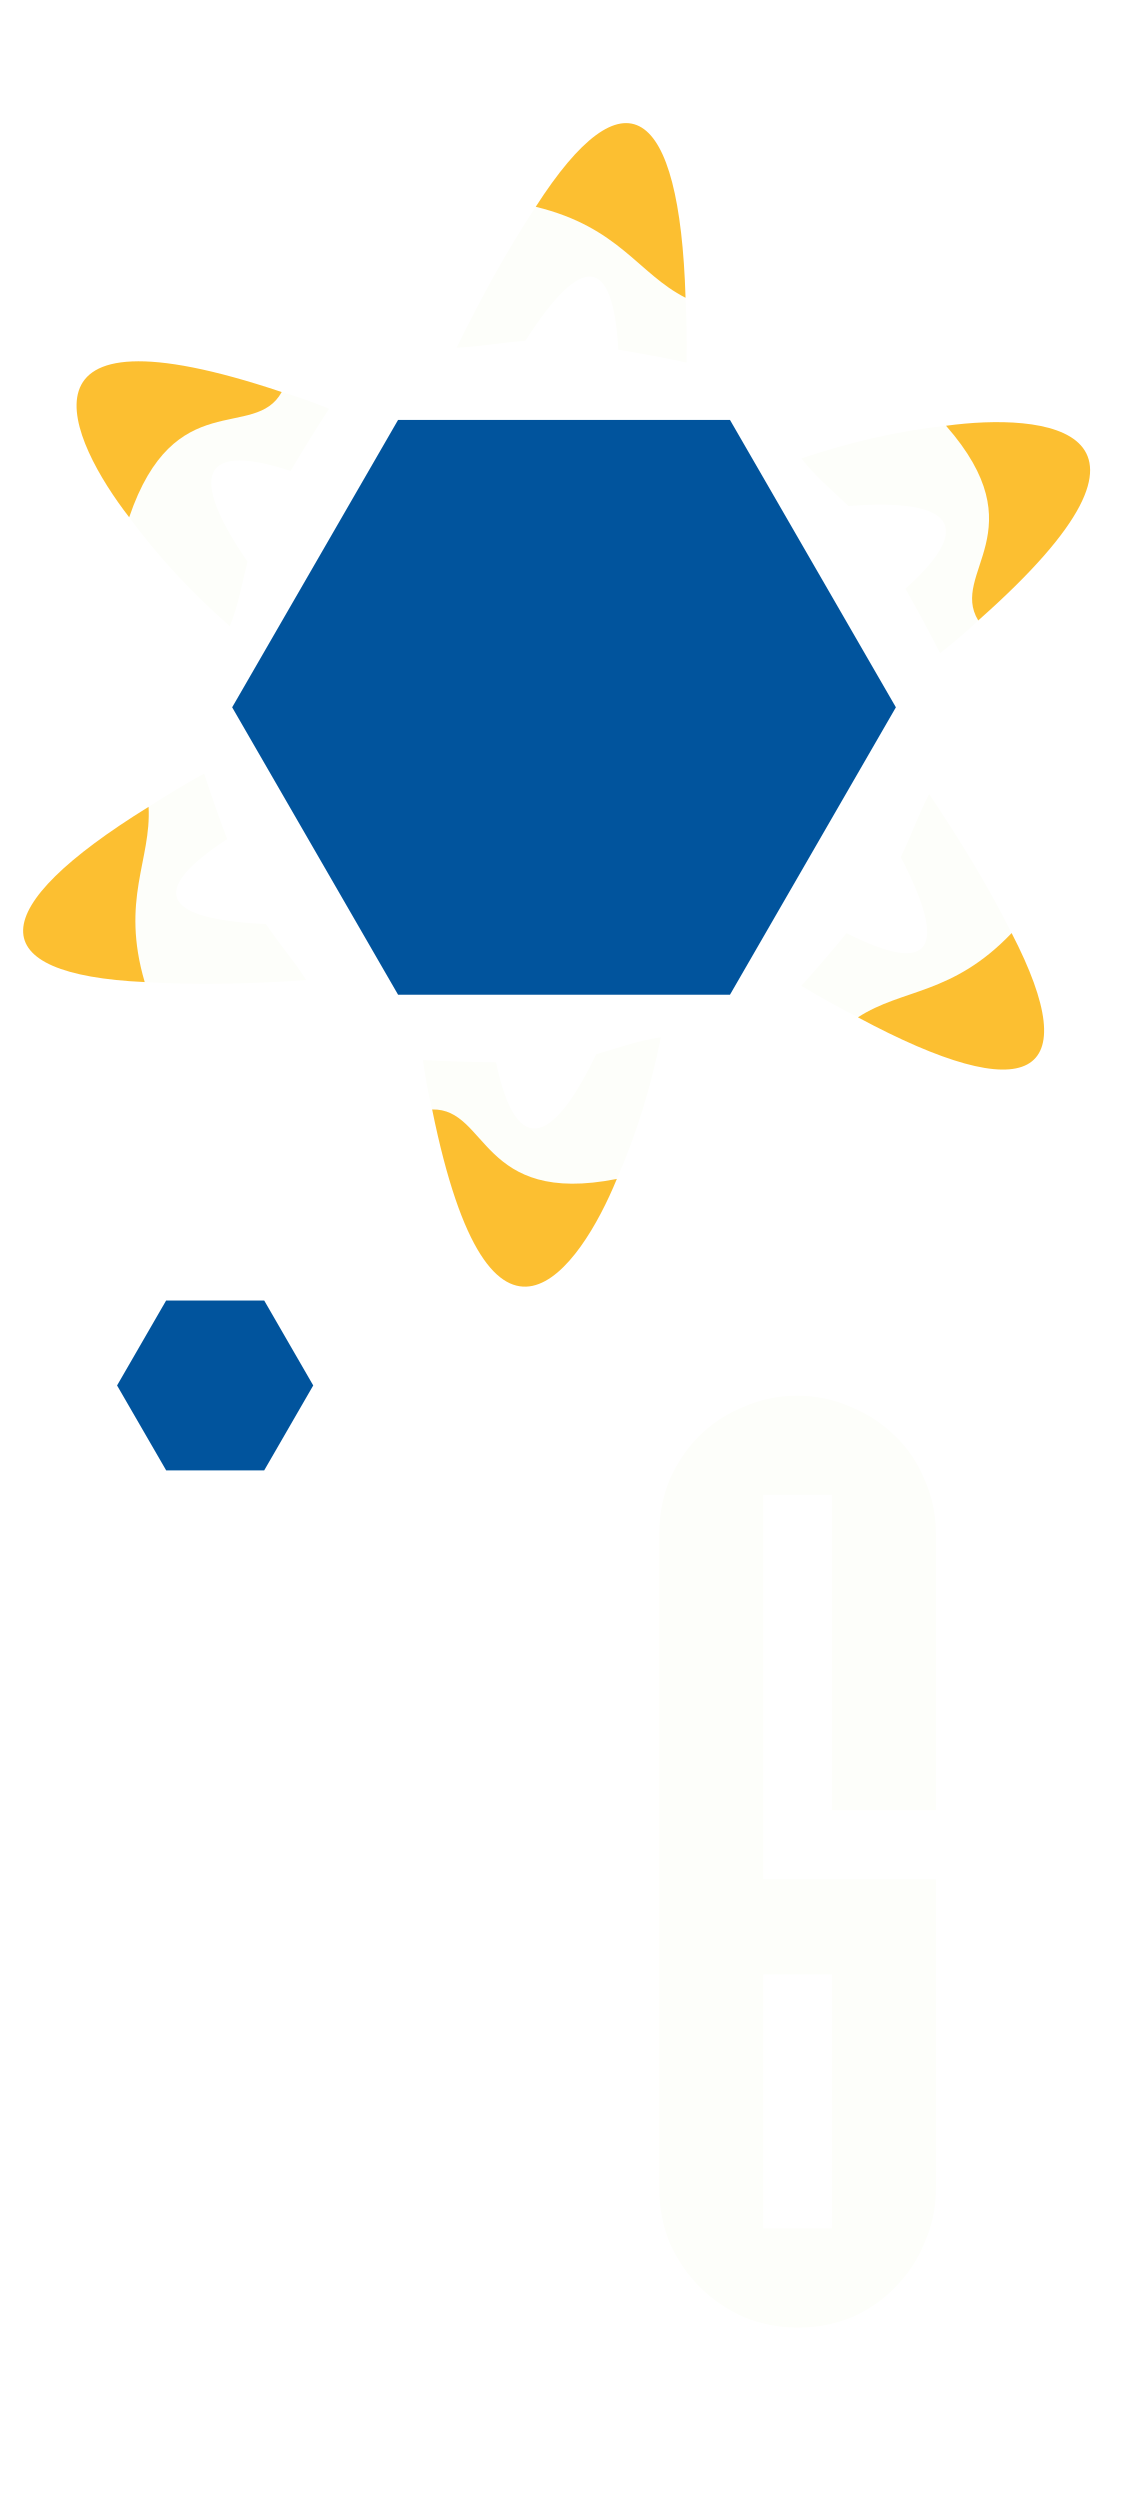
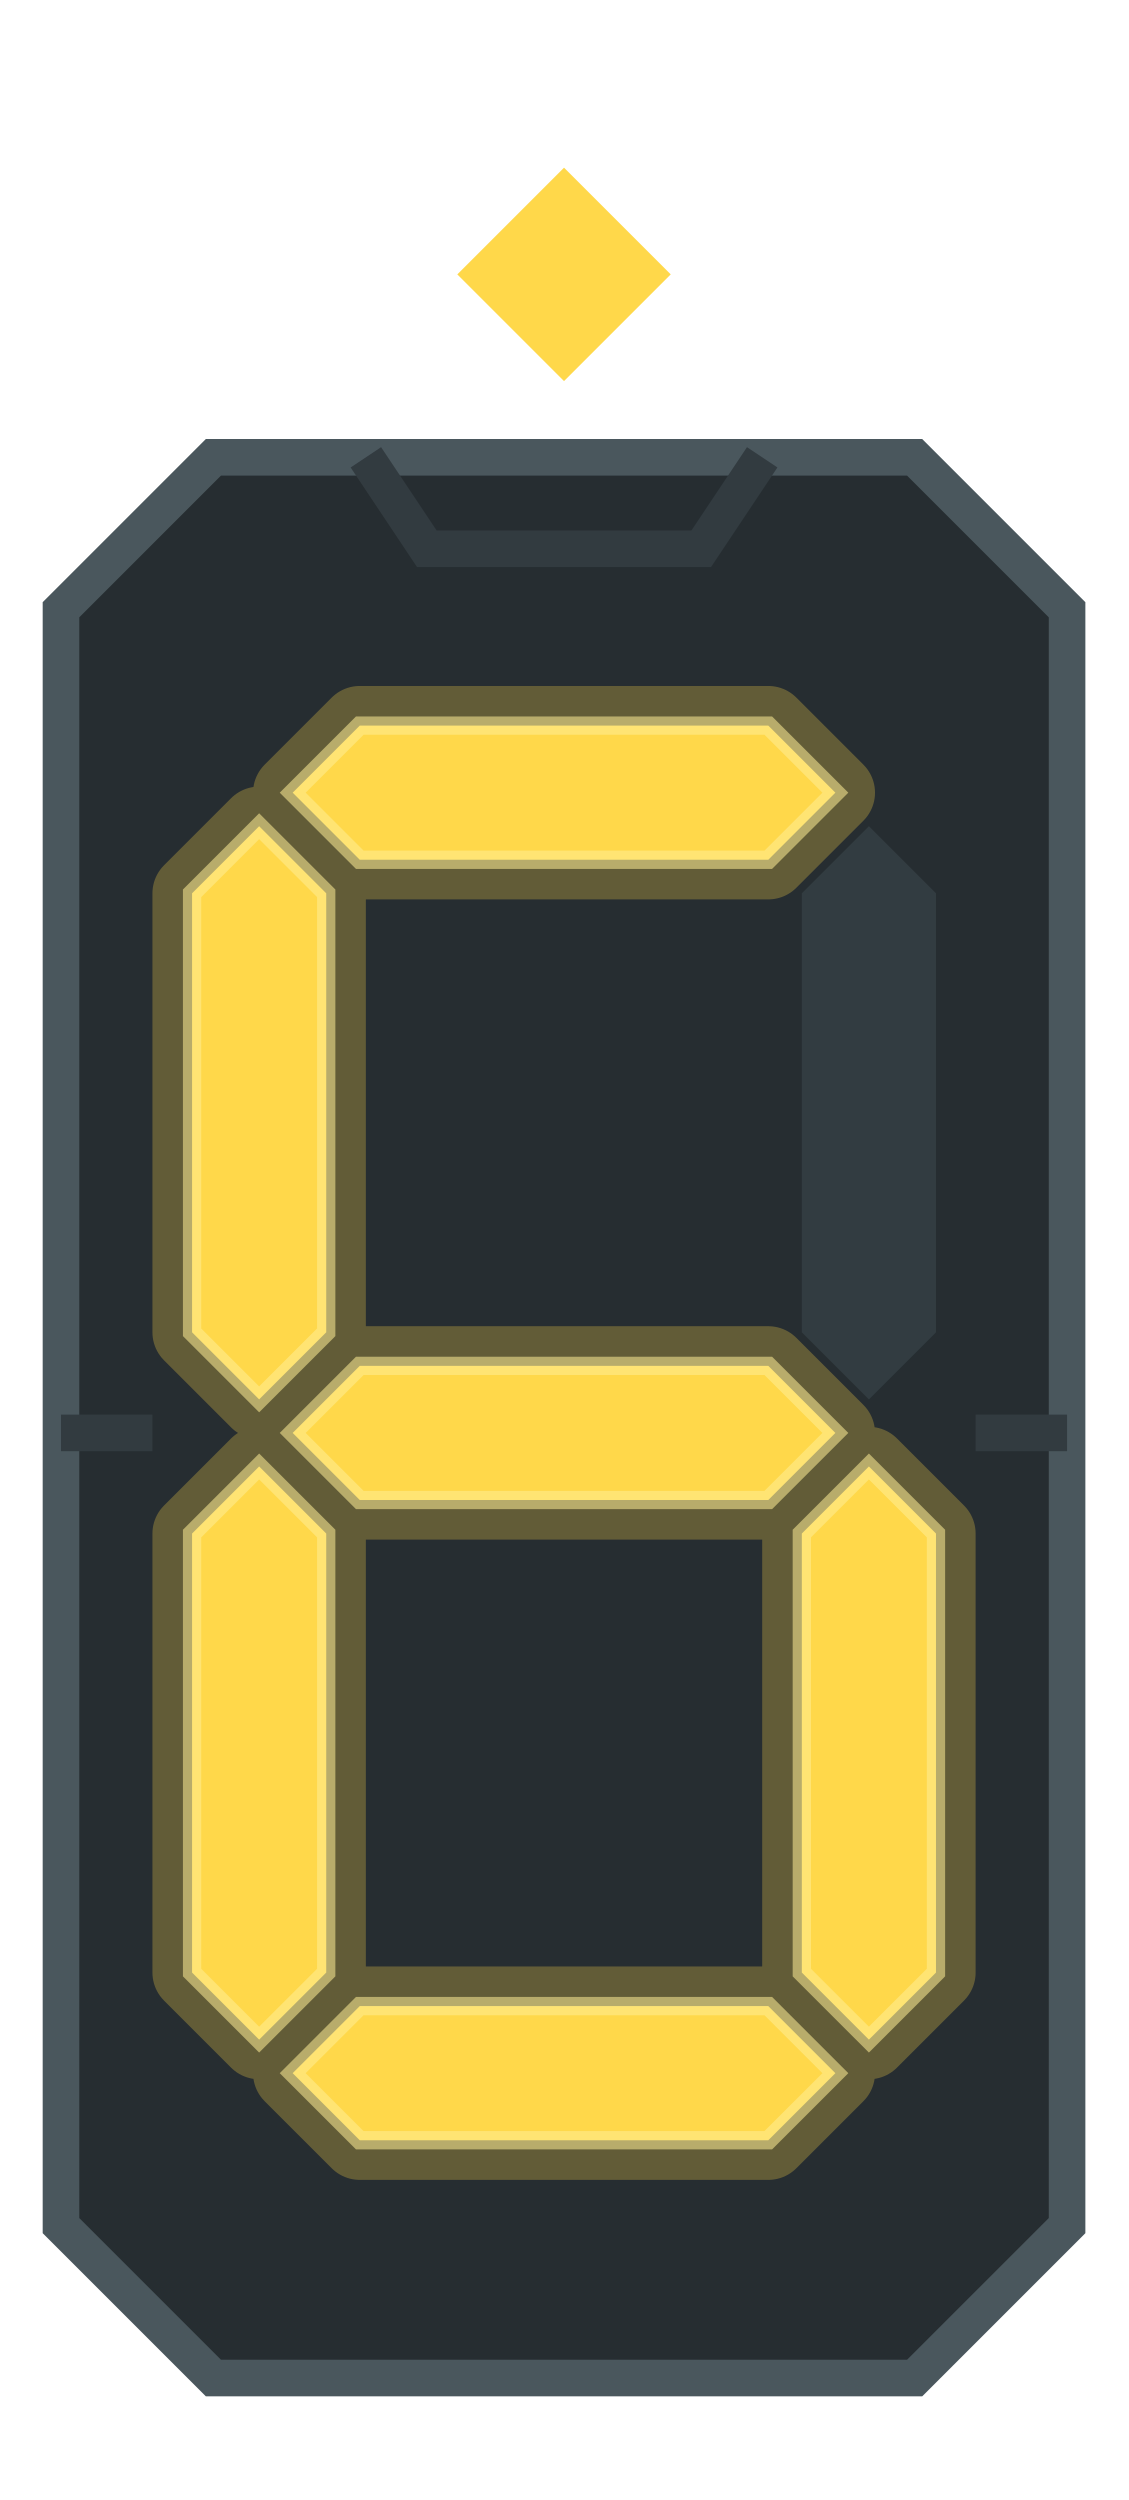
- <svg xmlns="http://www.w3.org/2000/svg" xmlns:xlink="http://www.w3.org/1999/xlink" width="37" height="82">
-   <path fill="#fdfefa" d="M27.29 64.763h-2.26v8.331h2.26zm3.408 7.03q0 .93-.372 1.766-.34.836-.96 1.455-.589.62-1.425.991-.836.34-1.765.34-.93 0-1.765-.34-.837-.371-1.456-.99-.62-.62-.991-1.456-.34-.837-.34-1.766V50.3q0-.929.34-1.765.371-.836.96-1.425.62-.619 1.456-.96.836-.371 1.765-.371t1.765.371q.836.341 1.456.96.62.589.96 1.425.372.836.372 1.765v9.075H27.29V49.03H25.03v12.605h5.668z" />
-   <path fill="#01549d" d="M23.943 32.627H13.057L7.615 23.2l5.442-9.427h10.886l5.442 9.427ZM8.666 42.657l1.608 2.786-1.608 2.785H5.45L3.84 45.443l1.609-2.786Z" />
-   <use xlink:href="#a" transform="rotate(120 18.5 23.2)" />
-   <use xlink:href="#a" transform="rotate(-120 18.5 23.2)" />
-   <g id="a">
-     <path fill="#fdfefa" d="M17.572 6.783c1.976-.887 3.933.082 4.914 2.984.033.714.049 1.411.033 2.125a46 46 0 0 0-2.238-.422c-.171-3.08-1.182-3.212-3.049-.292-.746.049-1.492.195-2.254.227.778-1.59 1.621-3.146 2.594-4.622m13.458 7.182c2.89.736 3.483 2.563 1.056 6.386-.39.373-.812.73-1.251 1.072a53 53 0 0 0-1.137-2.112c2.585-2.316 1.098-2.945-1.87-2.714-.52-.504-1.088-.975-1.543-1.56 1.544-.52 3.12-.894 4.745-1.072" />
-     <path fill="#fcbf31" d="M22.486 9.767c-1.56-.793-2.173-2.319-4.914-2.984 2.914-4.547 4.72-3.373 4.914 2.984m8.544 4.198c3.162-.43 8.27.009 1.056 6.386-.956-1.574 1.965-2.937-1.056-6.386" />
-   </g>
+ <svg xmlns="http://www.w3.org/2000/svg" width="37" height="82" viewBox="0 0 37 82">
+   <path d="M7.00,15.00 30.00,15.00 35.00,20.00 35.00,73.00 30.00,78.00 7.00,78.00 2.00,73.00 2.00,20.00Z" fill="#262d31" stroke="#4a575d" stroke-width="1.2" />
+   <path d="M2,47 H5 M32,47 H35 M12,15 L14,18 H23 L25,15" fill="none" stroke="#323b40" stroke-width="1.2" />
+   <path d="M18.50,5.50 22.00,9.00 18.50,12.50 15.00,9.00Z" fill="#ffd84a" />
+   <path d="M28.50,27.10 30.70,29.30 30.70,43.70 28.50,45.90 26.30,43.70 26.30,29.30Z" fill="#323c41" />
+   <path d="M9.60,26.00 11.80,23.80 25.20,23.80 27.40,26.00 25.20,28.20 11.80,28.20Z M8.50,27.10 10.70,29.30 10.70,43.70 8.50,45.90 6.30,43.70 6.30,29.30Z M9.60,47.00 11.80,44.80 25.20,44.80 27.40,47.00 25.20,49.20 11.80,49.20Z M8.50,48.10 10.70,50.30 10.70,64.70 8.50,66.90 6.30,64.70 6.30,50.30Z M9.60,68.00 11.80,65.80 25.20,65.80 27.40,68.00 25.20,70.20 11.80,70.20Z M28.50,48.10 30.70,50.30 30.70,64.70 28.50,66.90 26.30,64.70 26.30,50.30Z" fill="none" stroke="#ffd84a" stroke-opacity="0.28" stroke-width="2.6" stroke-linejoin="round" />
+   <path d="M9.60,26.00 11.80,23.80 25.20,23.80 27.40,26.00 25.20,28.20 11.80,28.20Z M8.50,27.10 10.70,29.30 10.70,43.70 8.50,45.90 6.30,43.70 6.30,29.30Z M9.60,47.00 11.80,44.80 25.20,44.80 27.40,47.00 25.20,49.20 11.80,49.20Z M8.50,48.10 10.70,50.30 10.70,64.70 8.50,66.90 6.30,64.70 6.30,50.30Z M9.60,68.00 11.80,65.80 25.20,65.80 27.40,68.00 25.20,70.20 11.80,70.20Z M28.50,48.10 30.70,50.30 30.70,64.70 28.50,66.90 26.30,64.70 26.30,50.30Z" fill="#ffd84a" />
+   <path d="M9.60,26.00 11.80,23.80 25.20,23.80 27.40,26.00 25.20,28.20 11.80,28.20Z M8.50,27.10 10.70,29.30 10.70,43.70 8.50,45.90 6.30,43.70 6.30,29.30Z M9.60,47.00 11.80,44.80 25.20,44.80 27.40,47.00 25.20,49.20 11.80,49.20Z M8.50,48.10 10.70,50.30 10.70,64.70 8.50,66.90 6.30,64.70 6.30,50.30Z M9.60,68.00 11.80,65.80 25.20,65.80 27.40,68.00 25.20,70.20 11.80,70.20Z M28.50,48.10 30.70,50.30 30.70,64.70 28.50,66.90 26.30,64.70 26.30,50.30Z" fill="none" stroke="#ffee95" stroke-opacity="0.55" stroke-width="0.6" />
</svg>
